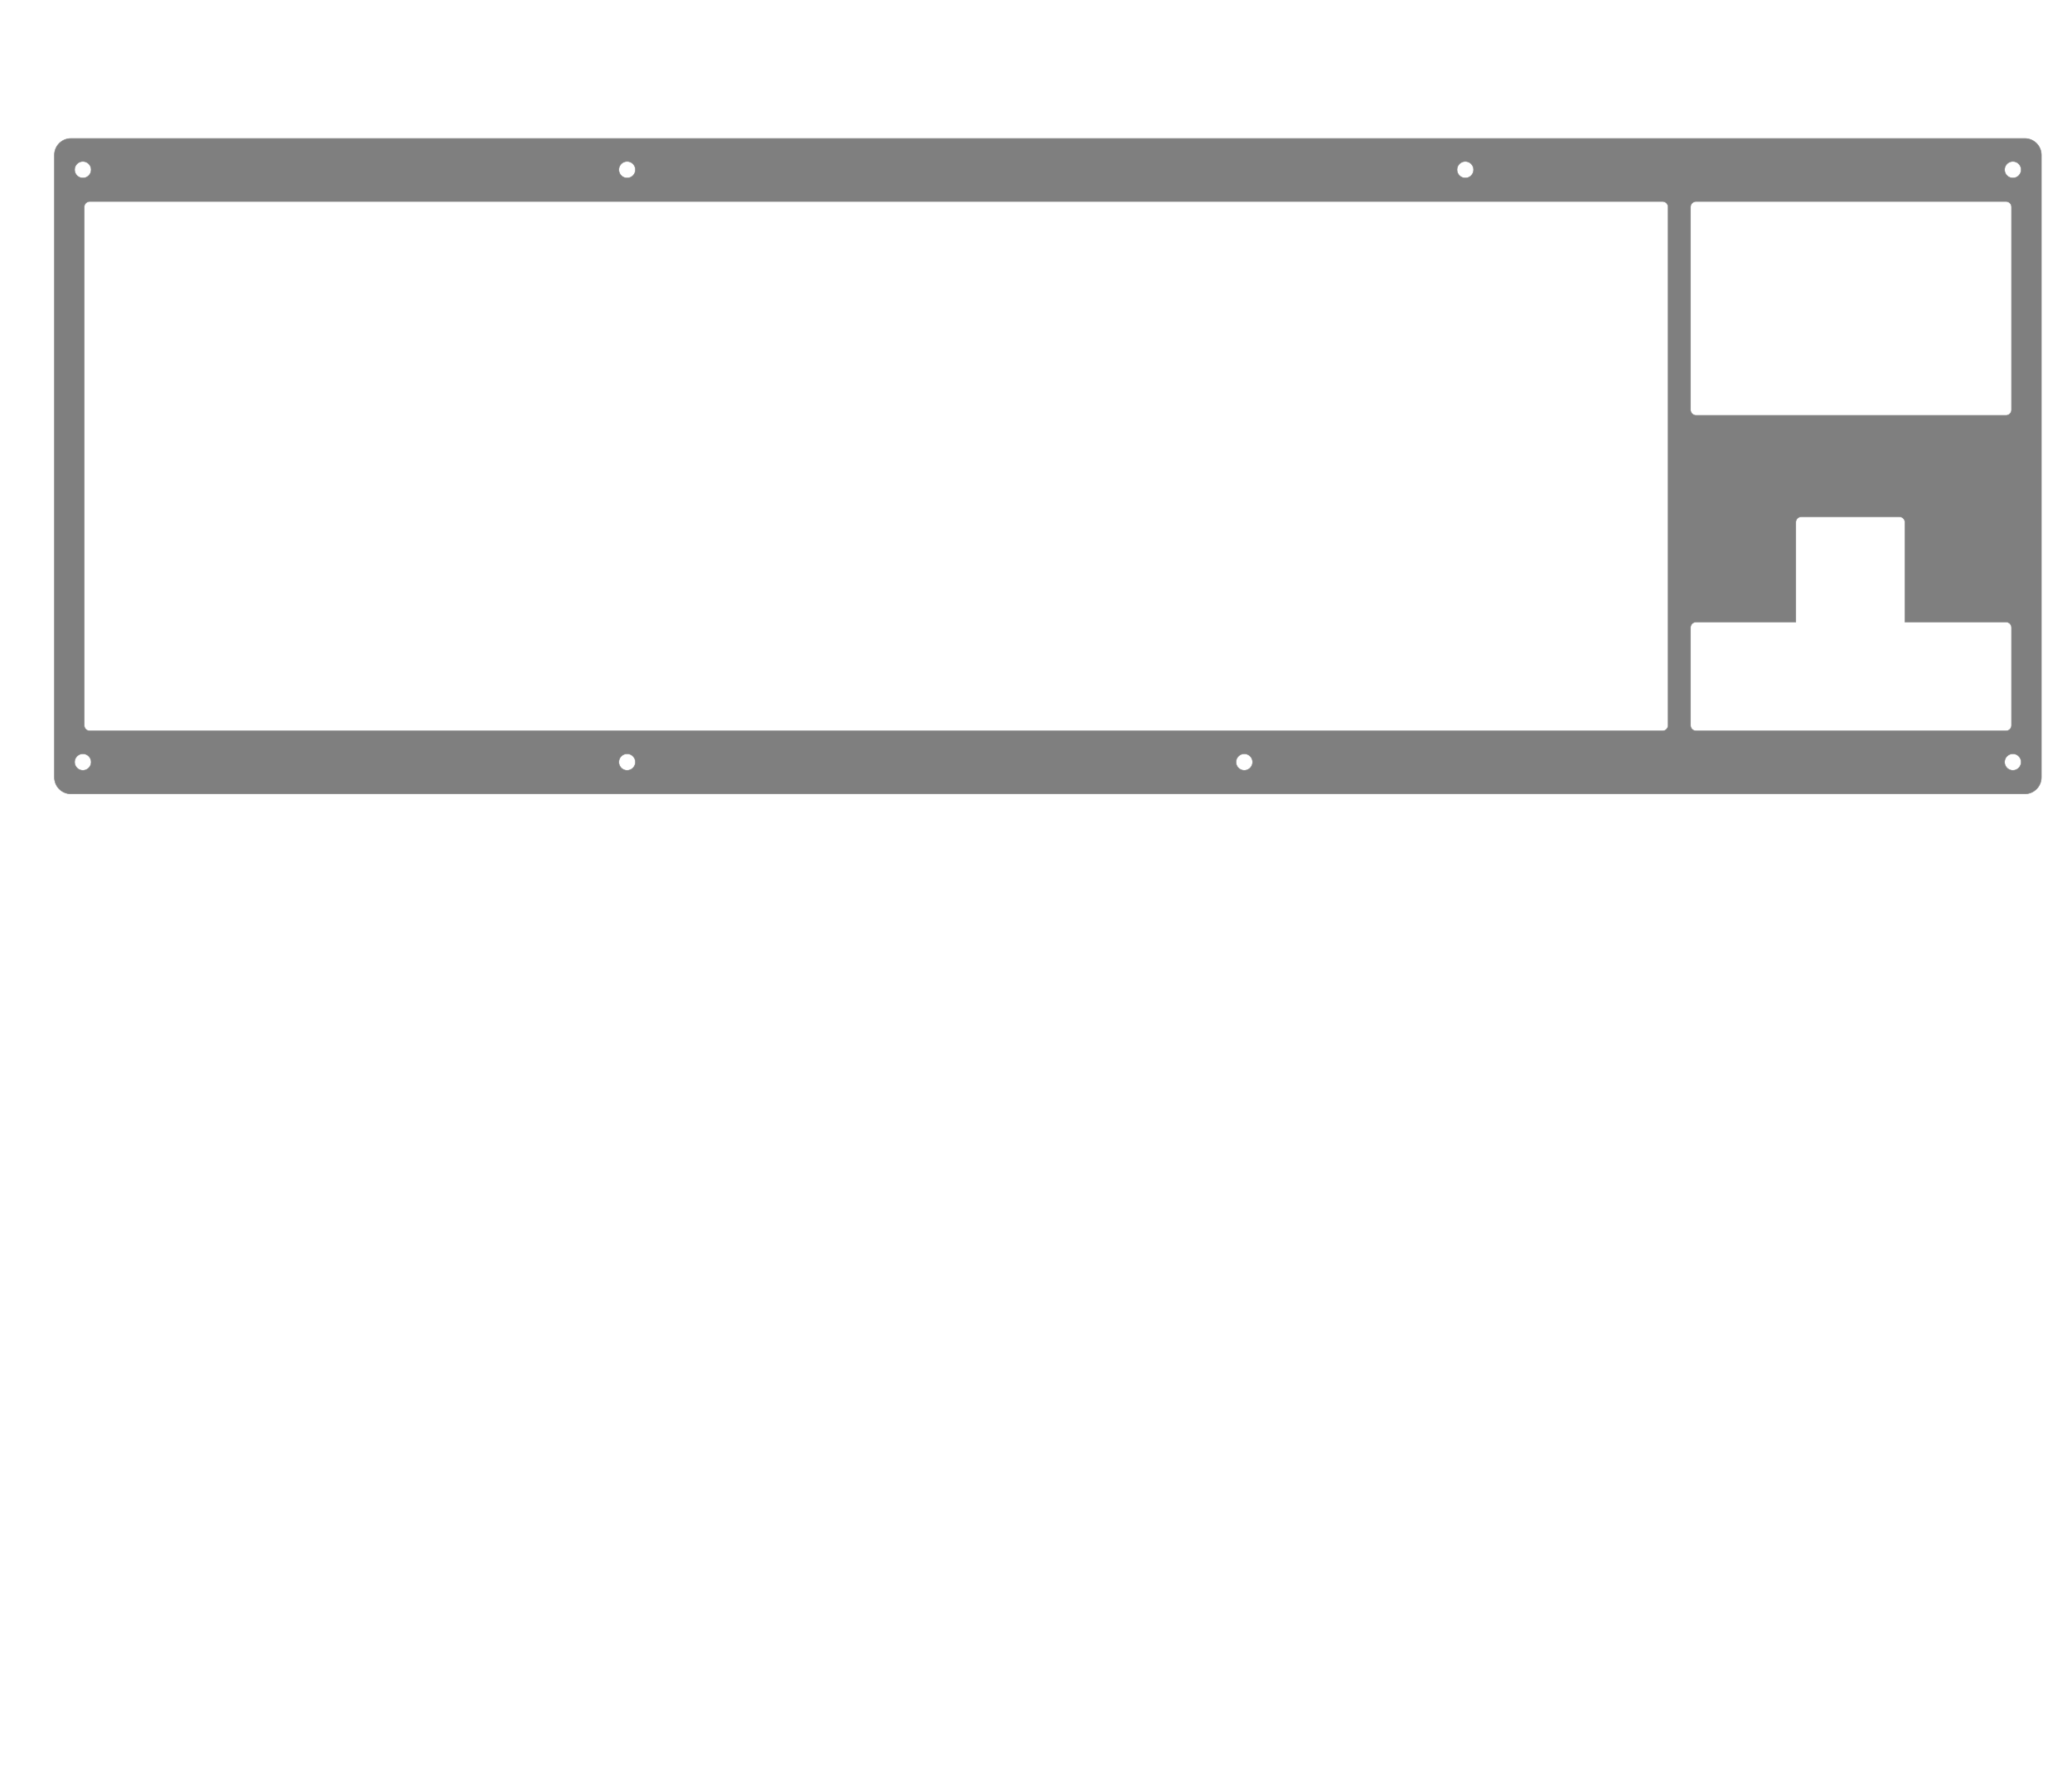
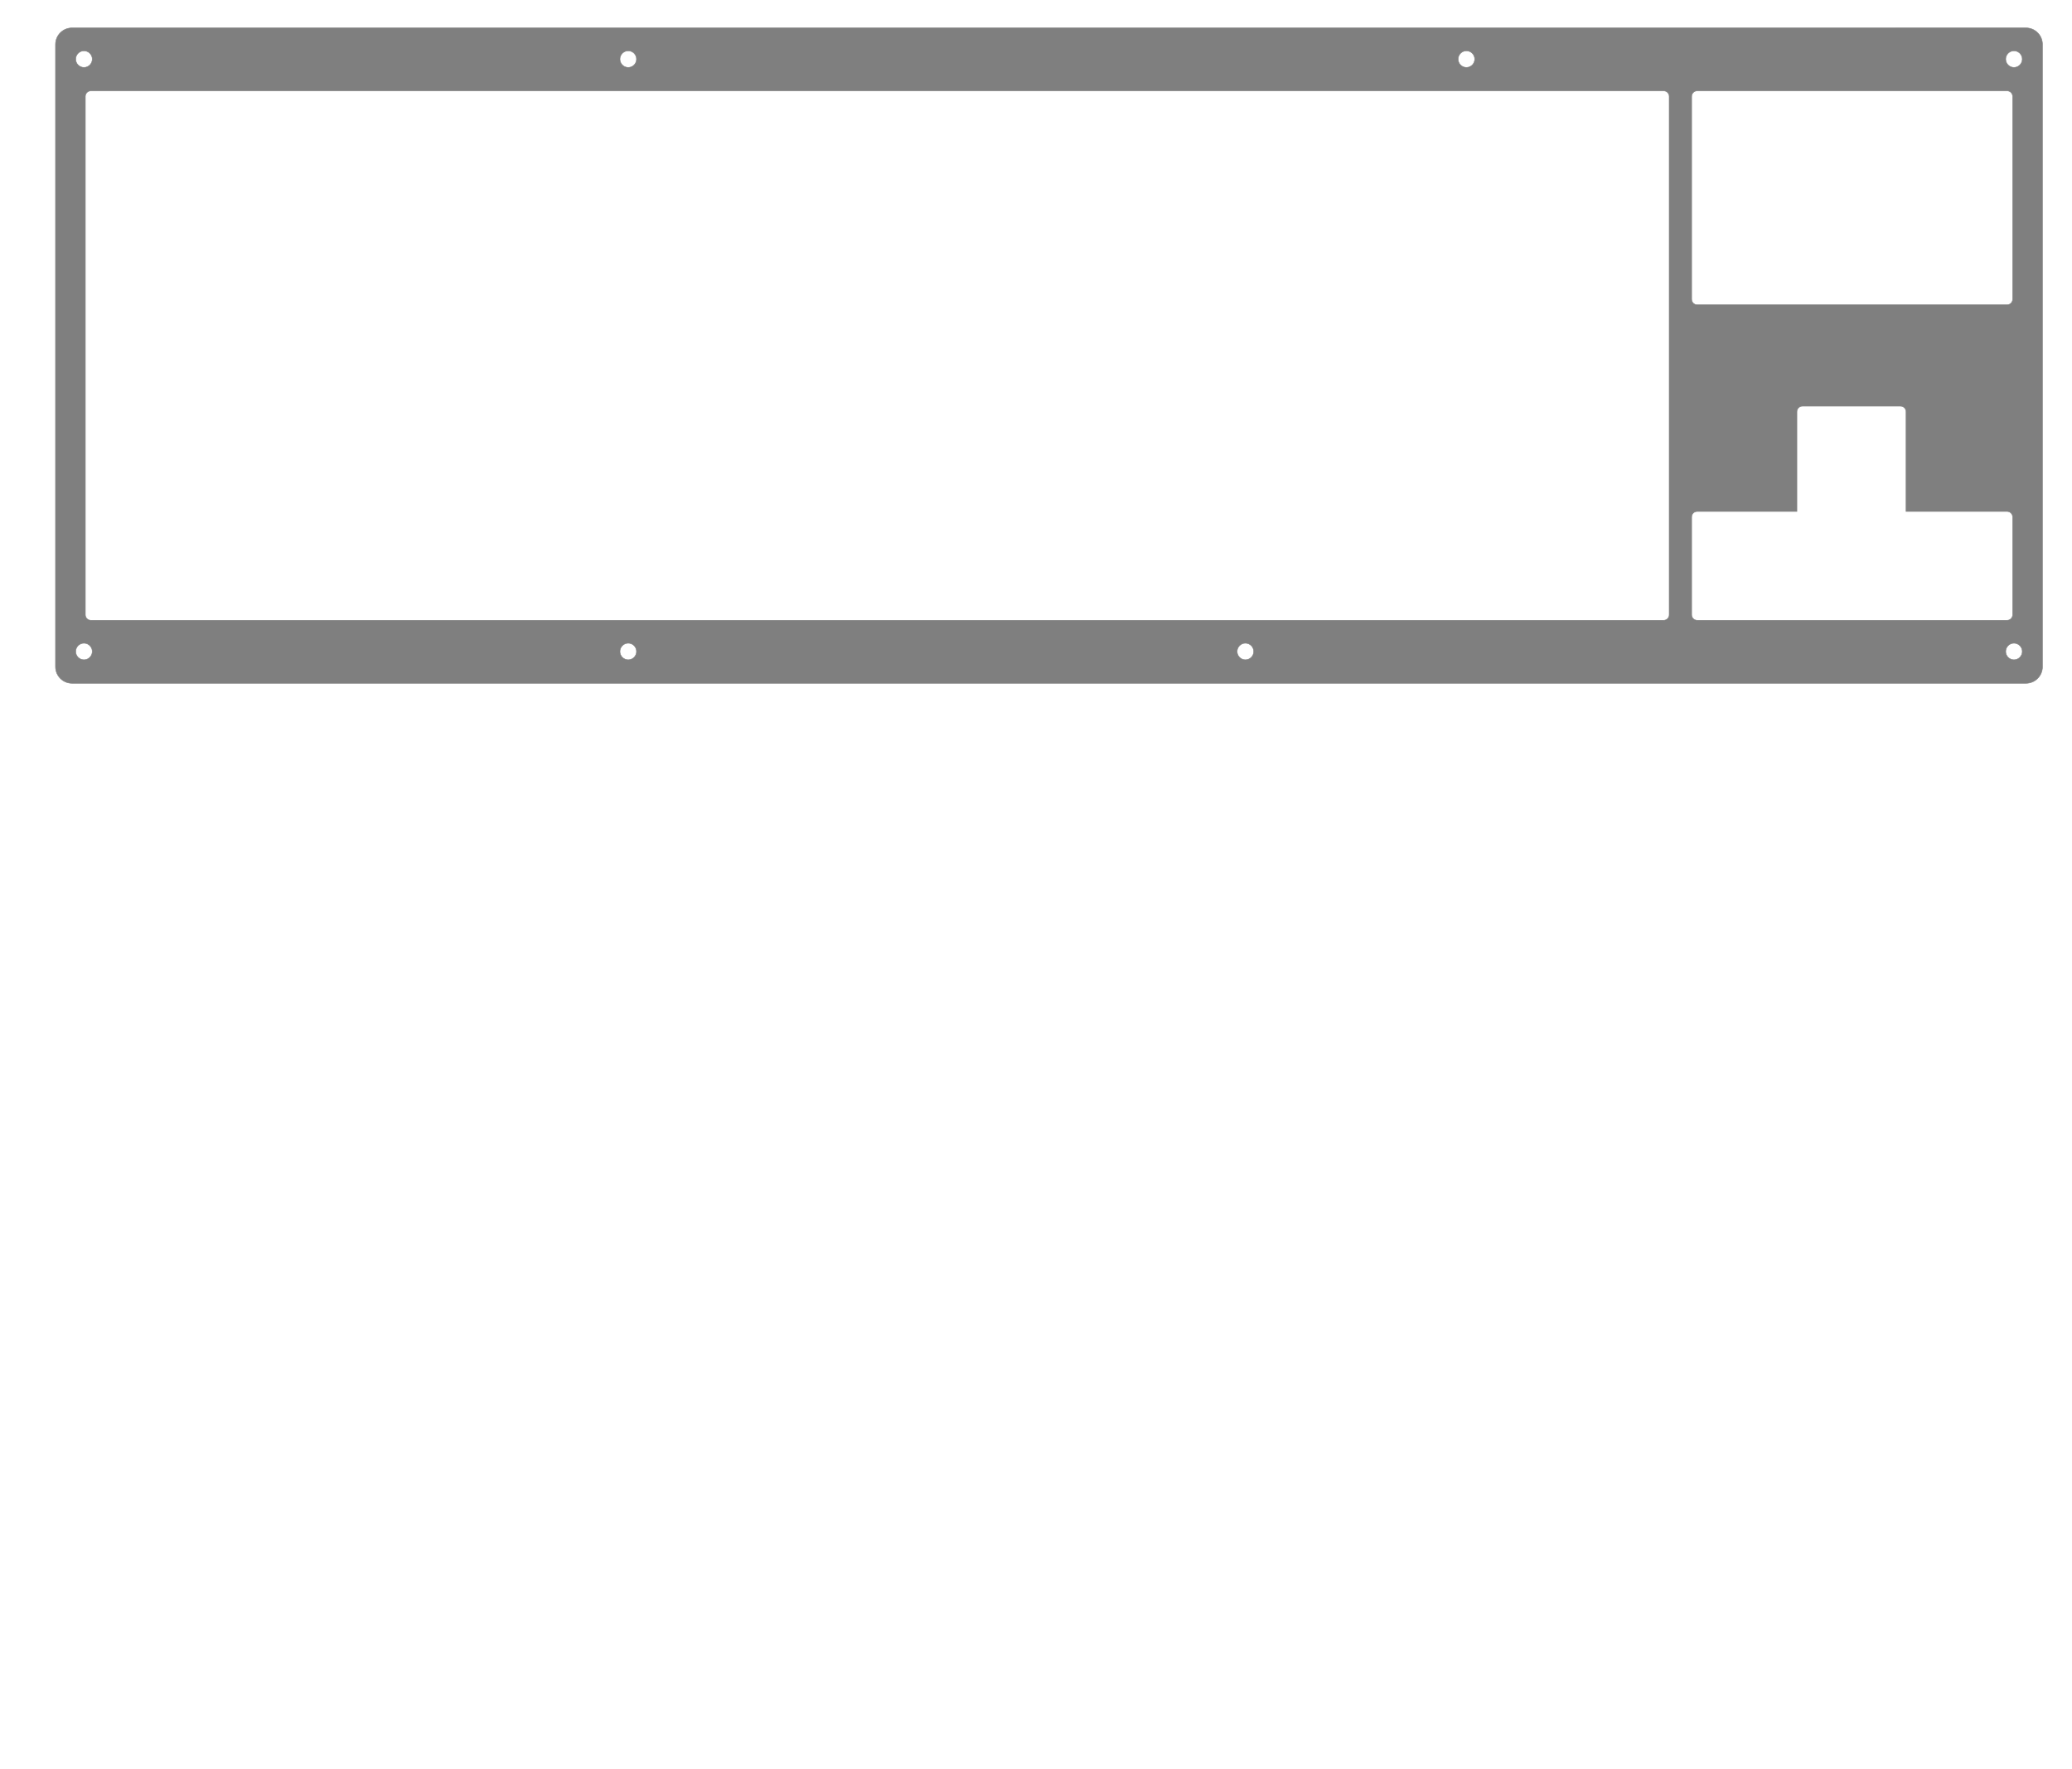
<svg xmlns="http://www.w3.org/2000/svg" width="375mm" height="320mm" viewBox="0 0 375 320" version="1.1" id="svg1">
  <defs id="defs1">
    </defs>
  <g id="g27-8" style="display:inline" transform="translate(3.6060809e-7,-3.602969)">
-     <path id="rect7-8" style="fill:#7f7f7f;fill-opacity:1;stroke:#808080;stroke-width:0.091;stroke-opacity:1" d="m 12.846,28.659 c -1.662,0 -3,1.338 -3,3 V 144.255 c 0,1.662 1.338,3 3,3 H 366.455 c 1.662,0 3,-1.338 3,-3 V 31.658 c 0,-1.662 -1.338,-3 -3,-3 z m 2.154,4.154 c 0.828,1.93e-4 1.5,0.672 1.5,1.5 9.2e-5,0.828 -0.671,1.5 -1.5,1.5 -0.829,9.2e-5 -1.5,-0.672 -1.5,-1.5 -9.2e-5,-0.829 0.672,-1.5 1.5,-1.5 z m 98.5,0 c 0.829,-9.4e-5 1.5,0.672 1.5,1.5 9e-5,0.829 -0.672,1.5 -1.5,1.5 -0.829,9.4e-5 -1.5,-0.672 -1.5,-1.5 -9e-5,-0.829 0.672,-1.5 1.5,-1.5 z m 151.7,0 c 0.829,-9.4e-5 1.5,0.672 1.5,1.5 9e-5,0.829 -0.672,1.5 -1.5,1.5 -0.828,-1.93e-4 -1.5,-0.672 -1.5,-1.5 -9e-5,-0.828 0.671,-1.5 1.5,-1.5 z m 99.1,0 c 0.829,-8.8e-5 1.5,0.672 1.5,1.5 9e-5,0.829 -0.672,1.5 -1.5,1.5 -0.828,-1.93e-4 -1.5,-0.672 -1.5,-1.5 -9e-5,-0.828 0.671,-1.5 1.5,-1.5 z M 16.245,40.058 H 300.9 a 1,1 45 0 1 1,1 l 0,93.797 a 1,1 135 0 1 -1,1 H 16.245 c -0.554,0 -1,-0.446 -1,-1 V 41.058 c 0,-0.554 0.446,-1 1,-1 z m 290.717,0 h 56.093 c 0.554,0 1,0.446 1,1 v 36.704 a 1,1 135 0 1 -1,1 h -56.093 a 1,1 45 0 1 -1,-1 V 41.058 a 1,1 135 0 1 1,-1 z m 19.05,57.054 h 17.751 a 1,1 45 0 1 1,1 v 18.048 h 18.292 a 1,1 45 0 1 1,1 v 17.694 c 0,0.554 -0.446,1 -1,1 H 306.962 a 1,1 45 0 1 -1,-1 l 0,-17.693 a 1,1 135 0 1 1,-1 h 18.05 V 98.112 a 1,1 135 0 1 1,-1 z M 15,140 c 0.828,1.9e-4 1.5,0.672 1.5,1.5 -1.93e-4,0.828 -0.671,1.499 -1.5,1.5 -0.828,9e-5 -1.5,-0.671 -1.5,-1.5 -8.8e-5,-0.829 0.672,-1.5 1.5,-1.5 z m 98.5,0 c 0.829,-9e-5 1.5,0.672 1.5,1.5 -1.9e-4,0.828 -0.672,1.5 -1.5,1.5 -0.828,9e-5 -1.5,-0.671 -1.5,-1.5 -9e-5,-0.829 0.672,-1.5 1.5,-1.5 z m 111.7,0 c 0.828,1.9e-4 1.5,0.672 1.5,1.5 -1.9e-4,0.828 -0.671,1.499 -1.5,1.5 -0.828,9e-5 -1.5,-0.671 -1.5,-1.5 -9e-5,-0.829 0.672,-1.5 1.5,-1.5 z m 139.1,0 c 0.828,1.9e-4 1.5,0.672 1.5,1.5 -1.9e-4,0.828 -0.671,1.499 -1.5,1.5 -0.828,9e-5 -1.5,-0.671 -1.5,-1.5 -9e-5,-0.829 0.672,-1.5 1.5,-1.5 z" />
+     <path id="rect7-8" style="fill:#7f7f7f;fill-opacity:1;stroke:#808080;stroke-width:0.091;stroke-opacity:1" d="m 12.846,28.659 c -1.662,0 -3,1.338 -3,3 V 144.255 c 0,1.662 1.338,3 3,3 H 366.455 c 1.662,0 3,-1.338 3,-3 V 31.658 c 0,-1.662 -1.338,-3 -3,-3 z m 2.154,4.154 c 0.828,1.93e-4 1.5,0.672 1.5,1.5 9.2e-5,0.828 -0.671,1.5 -1.5,1.5 -0.829,9.2e-5 -1.5,-0.672 -1.5,-1.5 -9.2e-5,-0.829 0.672,-1.5 1.5,-1.5 z m 98.5,0 c 0.829,-9.4e-5 1.5,0.672 1.5,1.5 9e-5,0.829 -0.672,1.5 -1.5,1.5 -0.829,9.4e-5 -1.5,-0.672 -1.5,-1.5 -9e-5,-0.829 0.672,-1.5 1.5,-1.5 z m 151.7,0 c 0.829,-9.4e-5 1.5,0.672 1.5,1.5 9e-5,0.829 -0.672,1.5 -1.5,1.5 -0.828,-1.93e-4 -1.5,-0.672 -1.5,-1.5 -9e-5,-0.828 0.671,-1.5 1.5,-1.5 z m 99.1,0 c 0.829,-8.8e-5 1.5,0.672 1.5,1.5 9e-5,0.829 -0.672,1.5 -1.5,1.5 -0.828,-1.93e-4 -1.5,-0.672 -1.5,-1.5 -9e-5,-0.828 0.671,-1.5 1.5,-1.5 z M 16.245,40.058 H 300.9 a 1,1 45 0 1 1,1 l 0,93.797 a 1,1 135 0 1 -1,1 H 16.245 c -0.554,0 -1,-0.446 -1,-1 V 41.058 c 0,-0.554 0.446,-1 1,-1 z m 290.717,0 h 56.093 c 0.554,0 1,0.446 1,1 v 36.704 a 1,1 135 0 1 -1,1 h -56.093 a 1,1 45 0 1 -1,-1 V 41.058 a 1,1 135 0 1 1,-1 z m 19.05,57.054 h 17.751 a 1,1 45 0 1 1,1 v 18.048 h 18.292 a 1,1 45 0 1 1,1 v 17.694 c 0,0.554 -0.446,1 -1,1 H 306.962 a 1,1 45 0 1 -1,-1 l 0,-17.693 a 1,1 135 0 1 1,-1 h 18.05 V 98.112 a 1,1 135 0 1 1,-1 z M 15,140 c 0.828,1.9e-4 1.5,0.672 1.5,1.5 -1.93e-4,0.828 -0.671,1.499 -1.5,1.5 -0.828,9e-5 -1.5,-0.671 -1.5,-1.5 -8.8e-5,-0.829 0.672,-1.5 1.5,-1.5 z m 98.5,0 c 0.829,-9e-5 1.5,0.672 1.5,1.5 -1.9e-4,0.828 -0.672,1.5 -1.5,1.5 -0.828,9e-5 -1.5,-0.671 -1.5,-1.5 -9e-5,-0.829 0.672,-1.5 1.5,-1.5 z m 111.7,0 c 0.828,1.9e-4 1.5,0.672 1.5,1.5 -1.9e-4,0.828 -0.671,1.499 -1.5,1.5 -0.828,9e-5 -1.5,-0.671 -1.5,-1.5 -9e-5,-0.829 0.672,-1.5 1.5,-1.5 z m 139.1,0 c 0.828,1.9e-4 1.5,0.672 1.5,1.5 -1.9e-4,0.828 -0.671,1.499 -1.5,1.5 -0.828,9e-5 -1.5,-0.671 -1.5,-1.5 -9e-5,-0.829 0.672,-1.5 1.5,-1.5 z" transform="translate(0.200158,-20.01)" />
  </g>
</svg>
